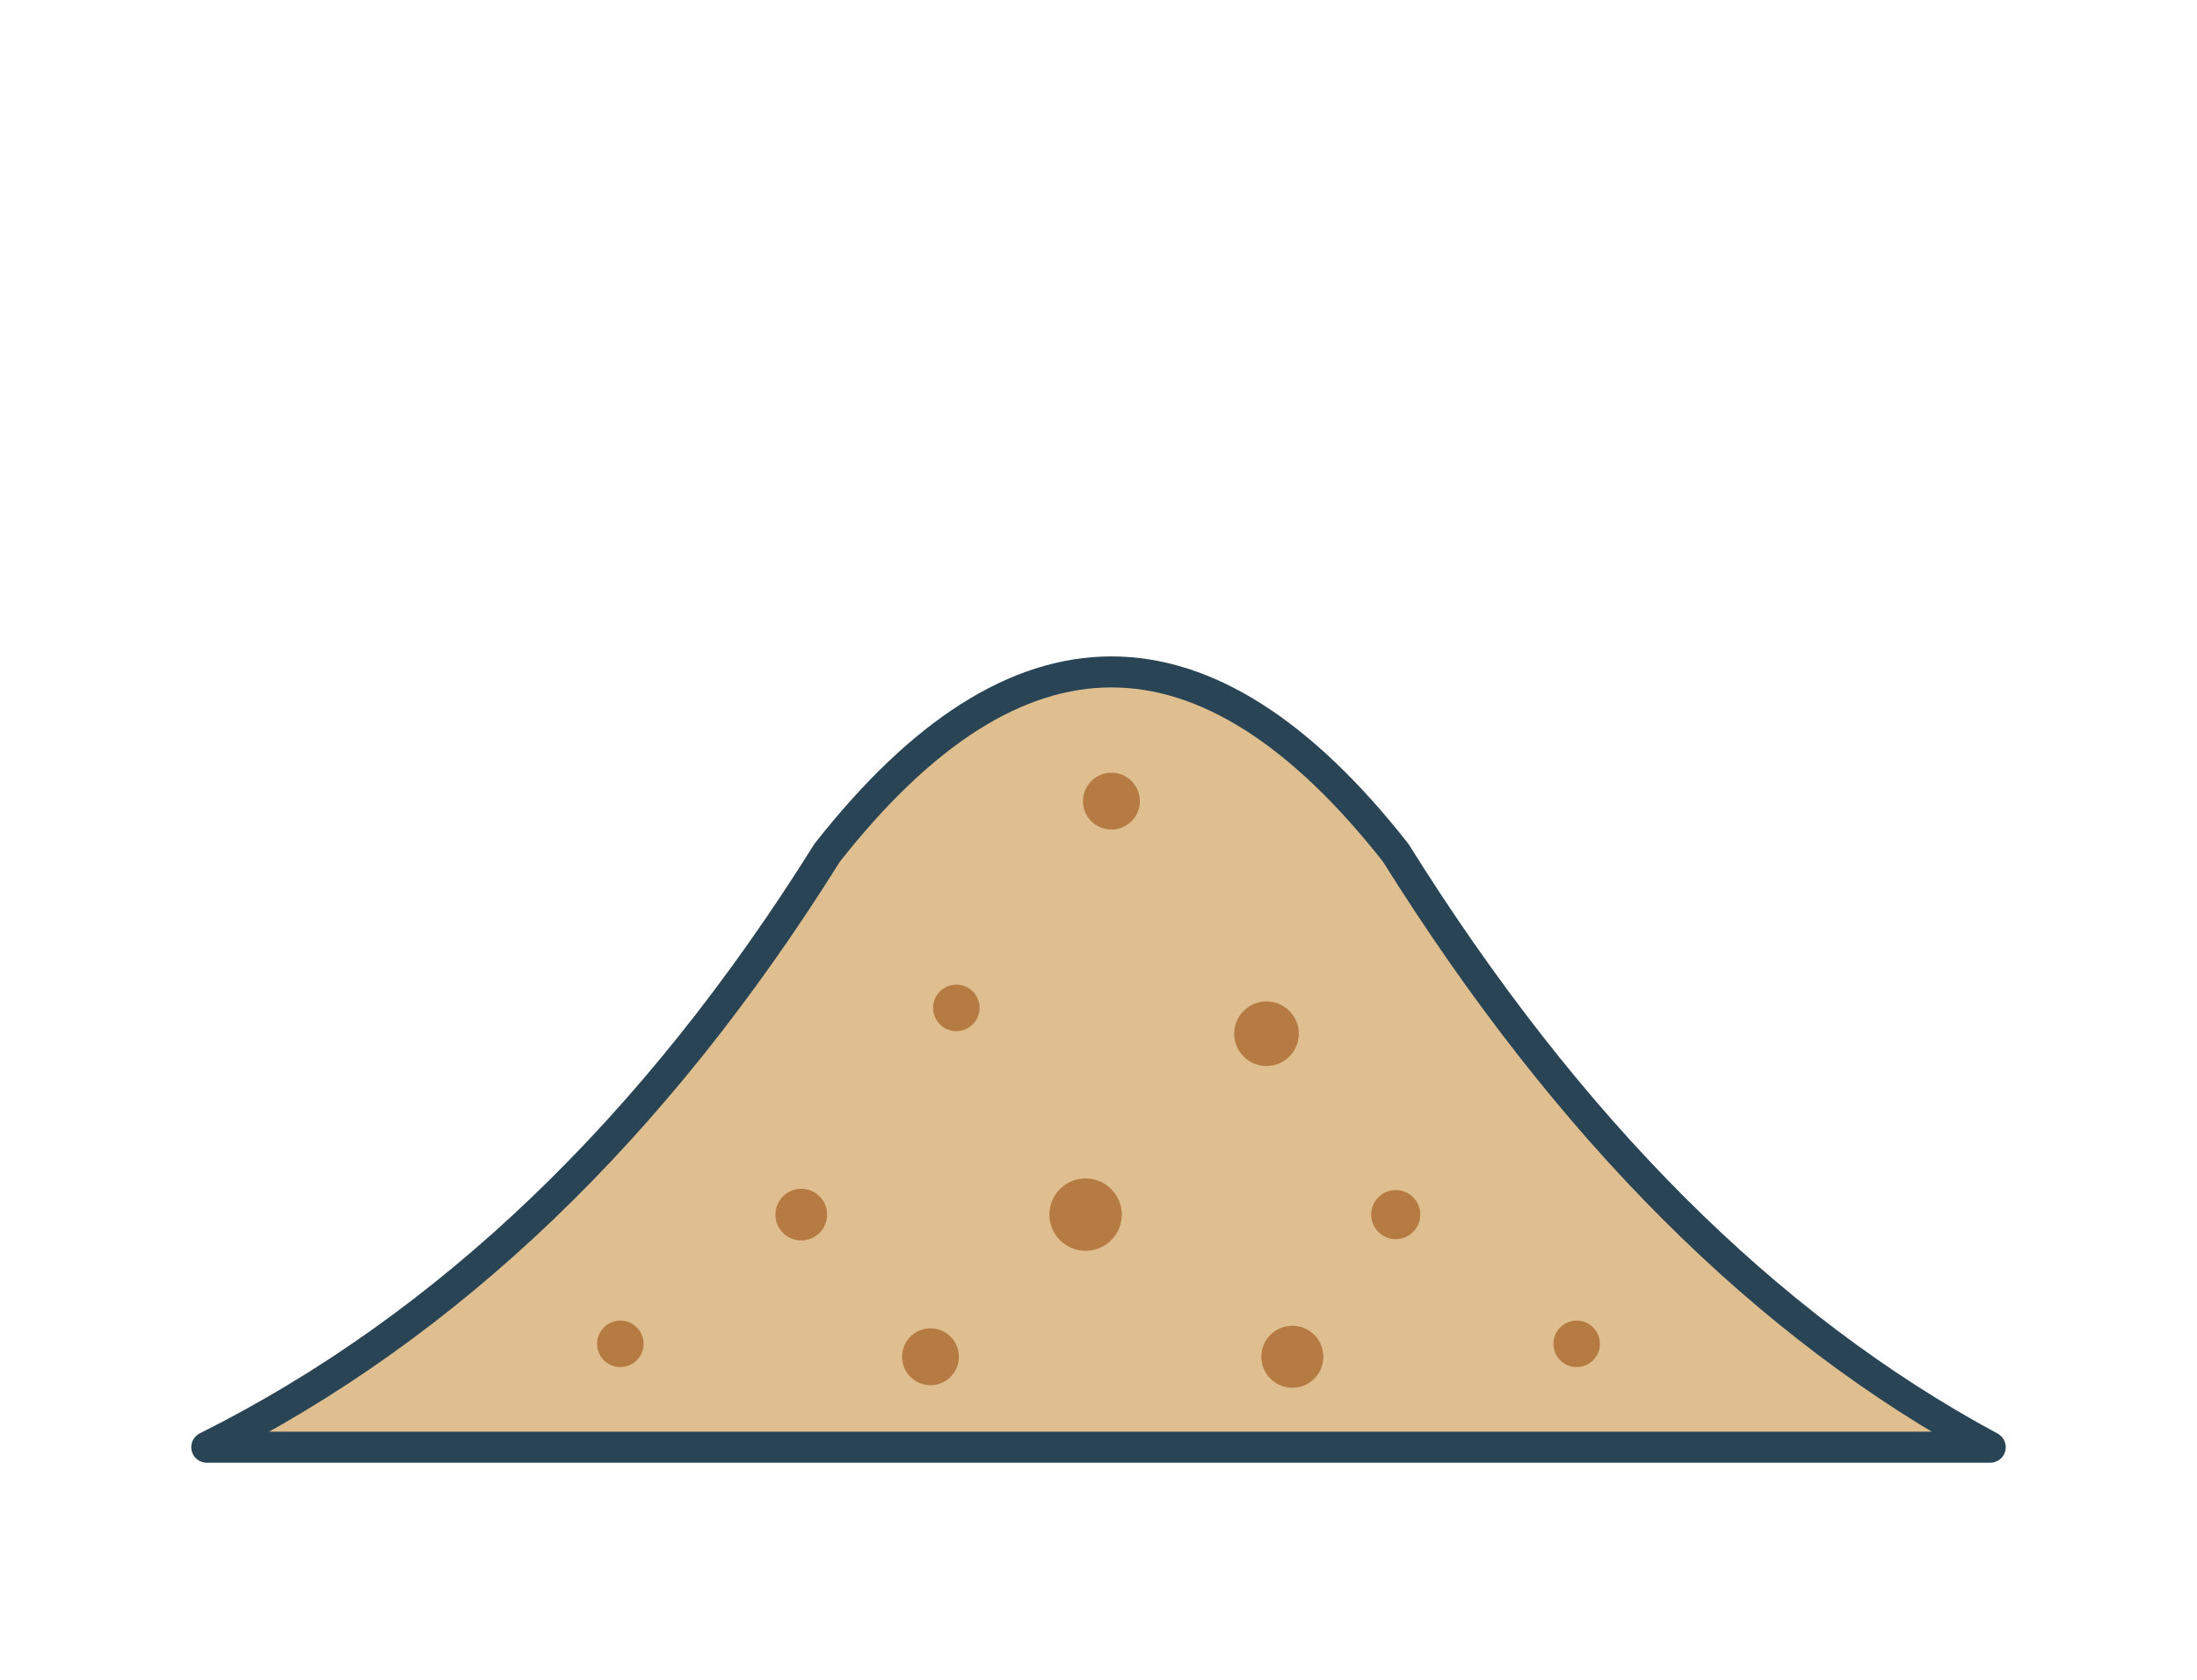
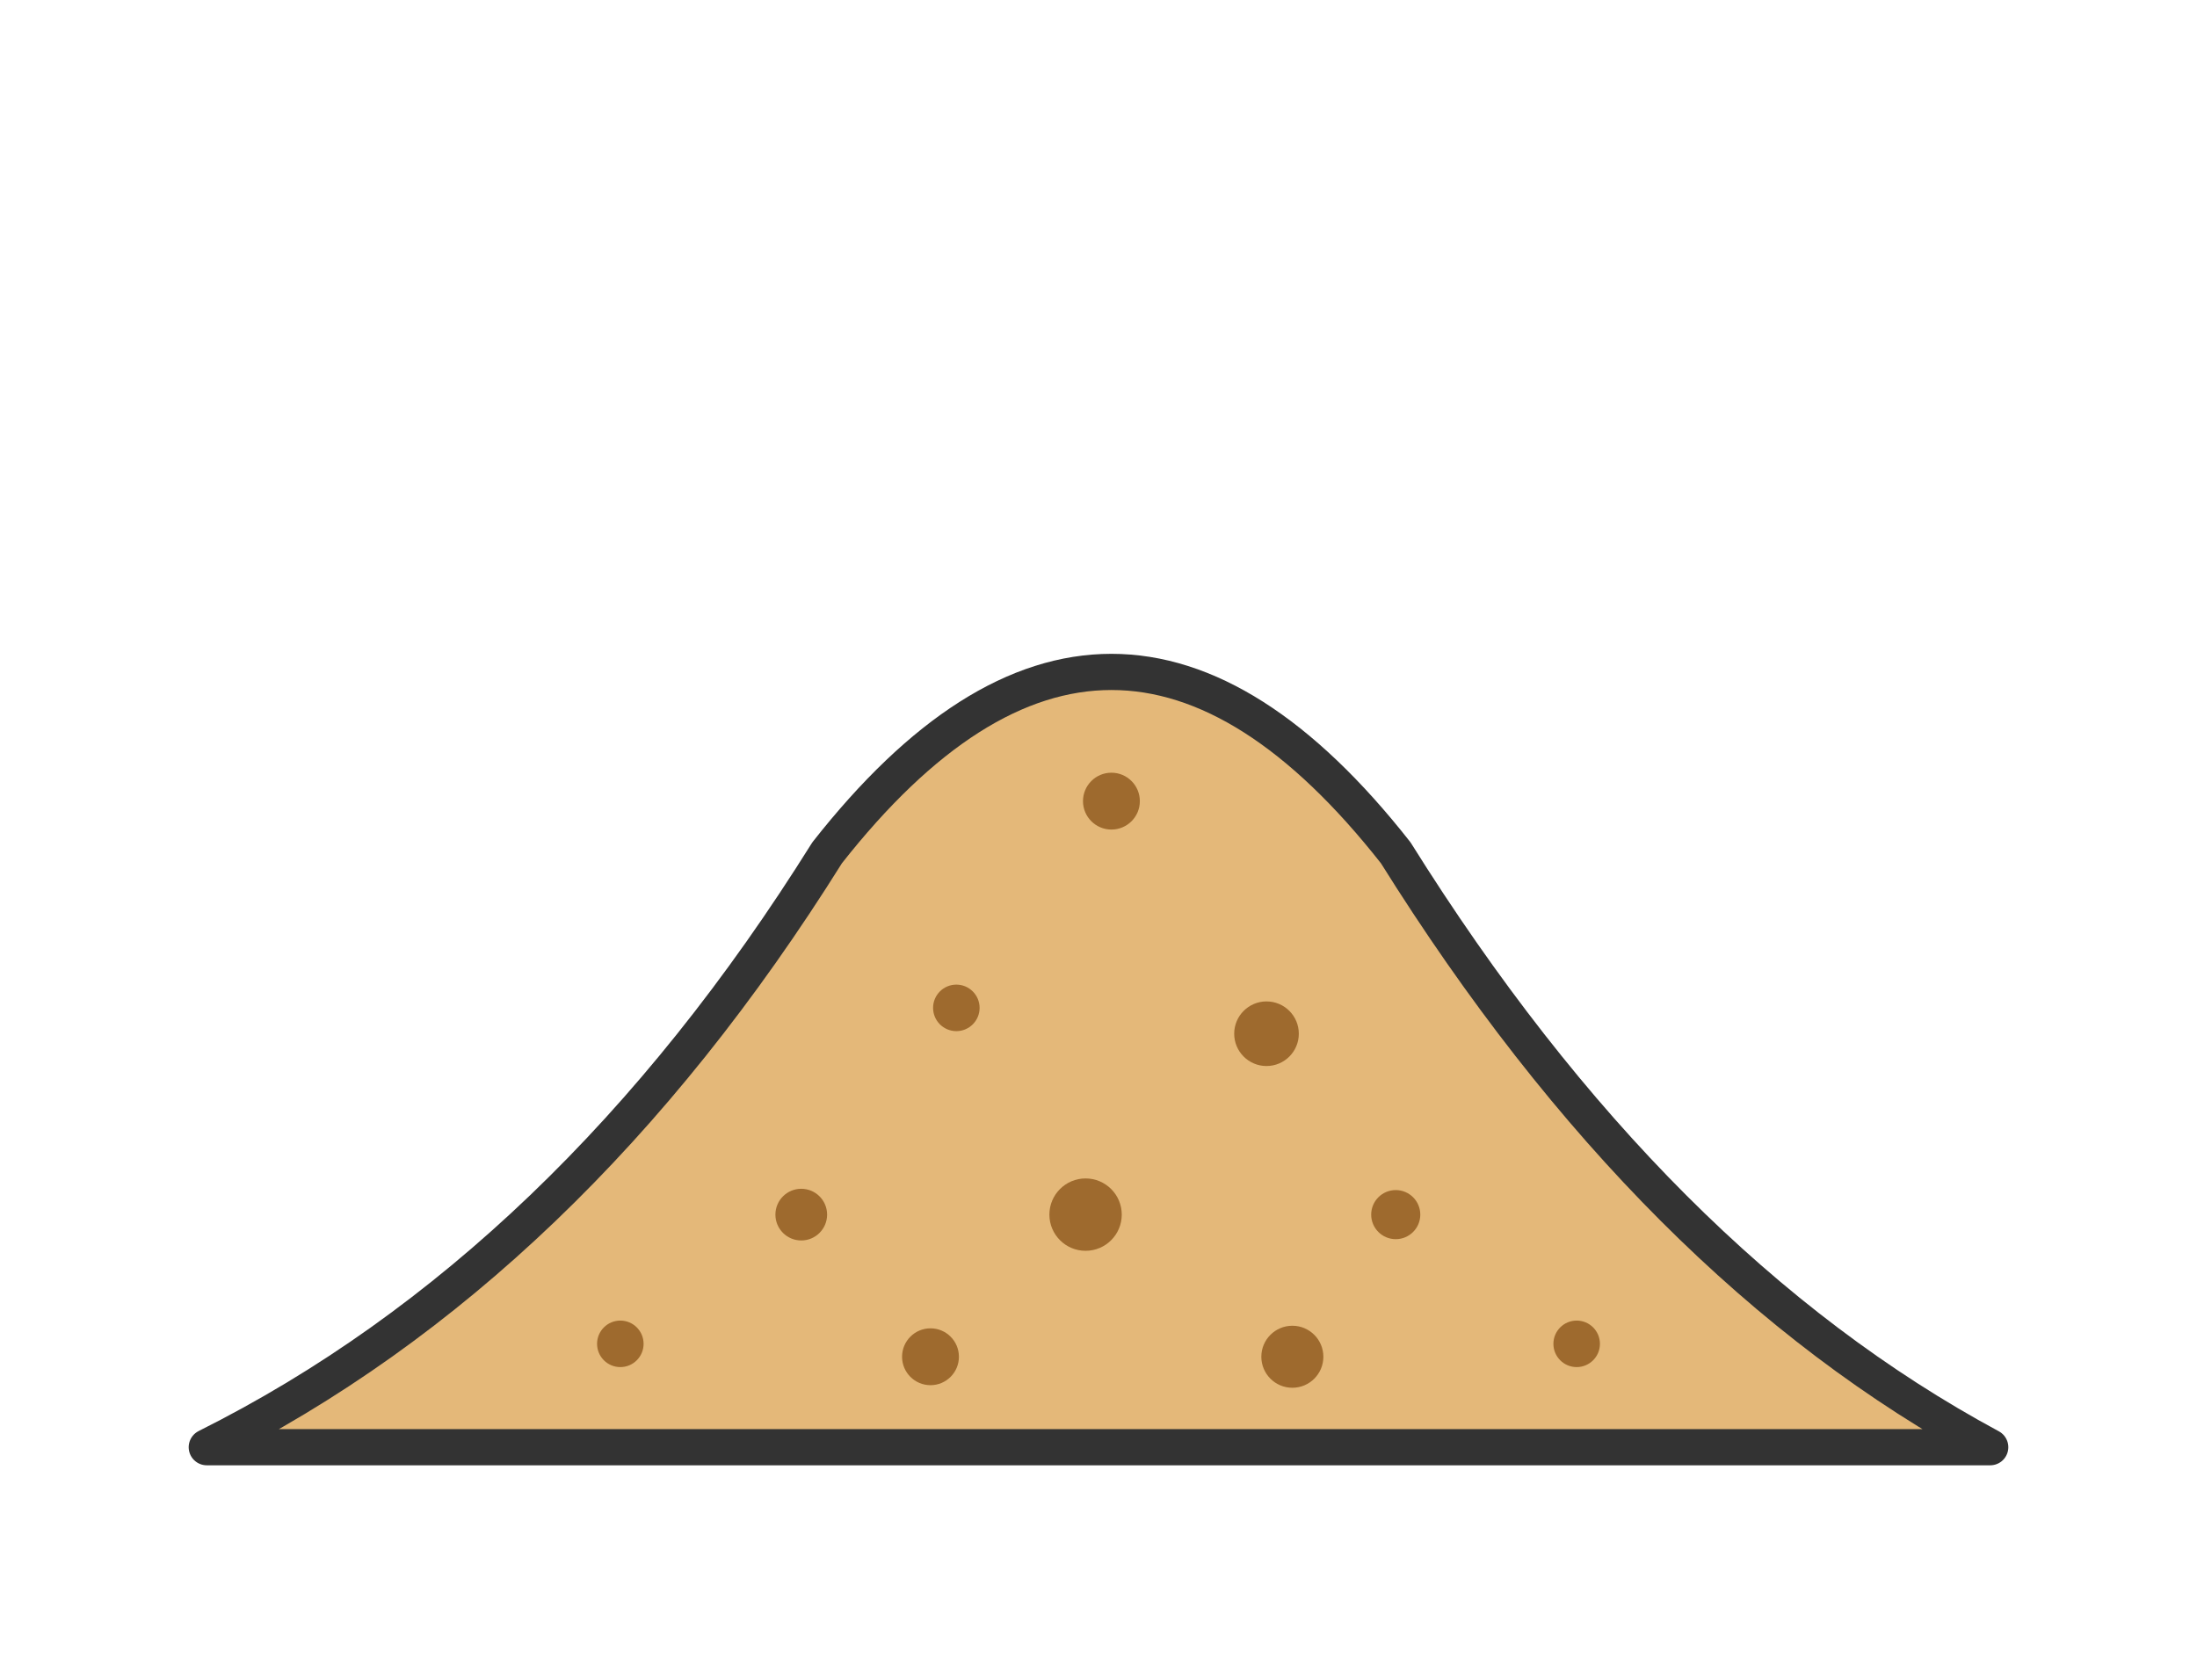
<svg xmlns="http://www.w3.org/2000/svg" width="170" height="130" viewBox="0 0 170 130">
  <g stroke-linecap="round" stroke-linejoin="round">
-     <path d="M16 112 Q44 98 64 66 Q86 38 108 66 Q128 98 154 112 Z" fill="#DFBE8F" stroke="#294454" stroke-width="2.4" />
-     <circle cx="86" cy="62" r="2.2" fill="#B57B42" stroke="none" />
-     <circle cx="74" cy="78" r="1.8" fill="#B57B42" stroke="none" />
-     <circle cx="98" cy="80" r="2.5" fill="#B57B42" stroke="none" />
-     <circle cx="62" cy="94" r="2" fill="#B57B42" stroke="none" />
-     <circle cx="84" cy="94" r="2.8" fill="#B57B42" stroke="none" />
-     <circle cx="108" cy="94" r="1.9" fill="#B57B42" stroke="none" />
-     <circle cx="48" cy="104" r="1.8" fill="#B57B42" stroke="none" />
-     <circle cx="72" cy="105" r="2.2" fill="#B57B42" stroke="none" />
-     <circle cx="100" cy="105" r="2.4" fill="#B57B42" stroke="none" />
-     <circle cx="122" cy="104" r="1.8" fill="#B57B42" stroke="none" />
+     <path d="M16 112 Q44 98 64 66 Q86 38 108 66 Q128 98 154 112 Z" fill="#E4B879" stroke="#333333" stroke-width="2.8" />
+     <circle cx="86" cy="62" r="2.2" fill="#9E6A2E" stroke="none" />
+     <circle cx="74" cy="78" r="1.8" fill="#9E6A2E" stroke="none" />
+     <circle cx="98" cy="80" r="2.5" fill="#9E6A2E" stroke="none" />
+     <circle cx="62" cy="94" r="2" fill="#9E6A2E" stroke="none" />
+     <circle cx="84" cy="94" r="2.8" fill="#9E6A2E" stroke="none" />
+     <circle cx="108" cy="94" r="1.9" fill="#9E6A2E" stroke="none" />
+     <circle cx="48" cy="104" r="1.8" fill="#9E6A2E" stroke="none" />
+     <circle cx="72" cy="105" r="2.2" fill="#9E6A2E" stroke="none" />
+     <circle cx="100" cy="105" r="2.4" fill="#9E6A2E" stroke="none" />
+     <circle cx="122" cy="104" r="1.8" fill="#9E6A2E" stroke="none" />
  </g>
</svg>
